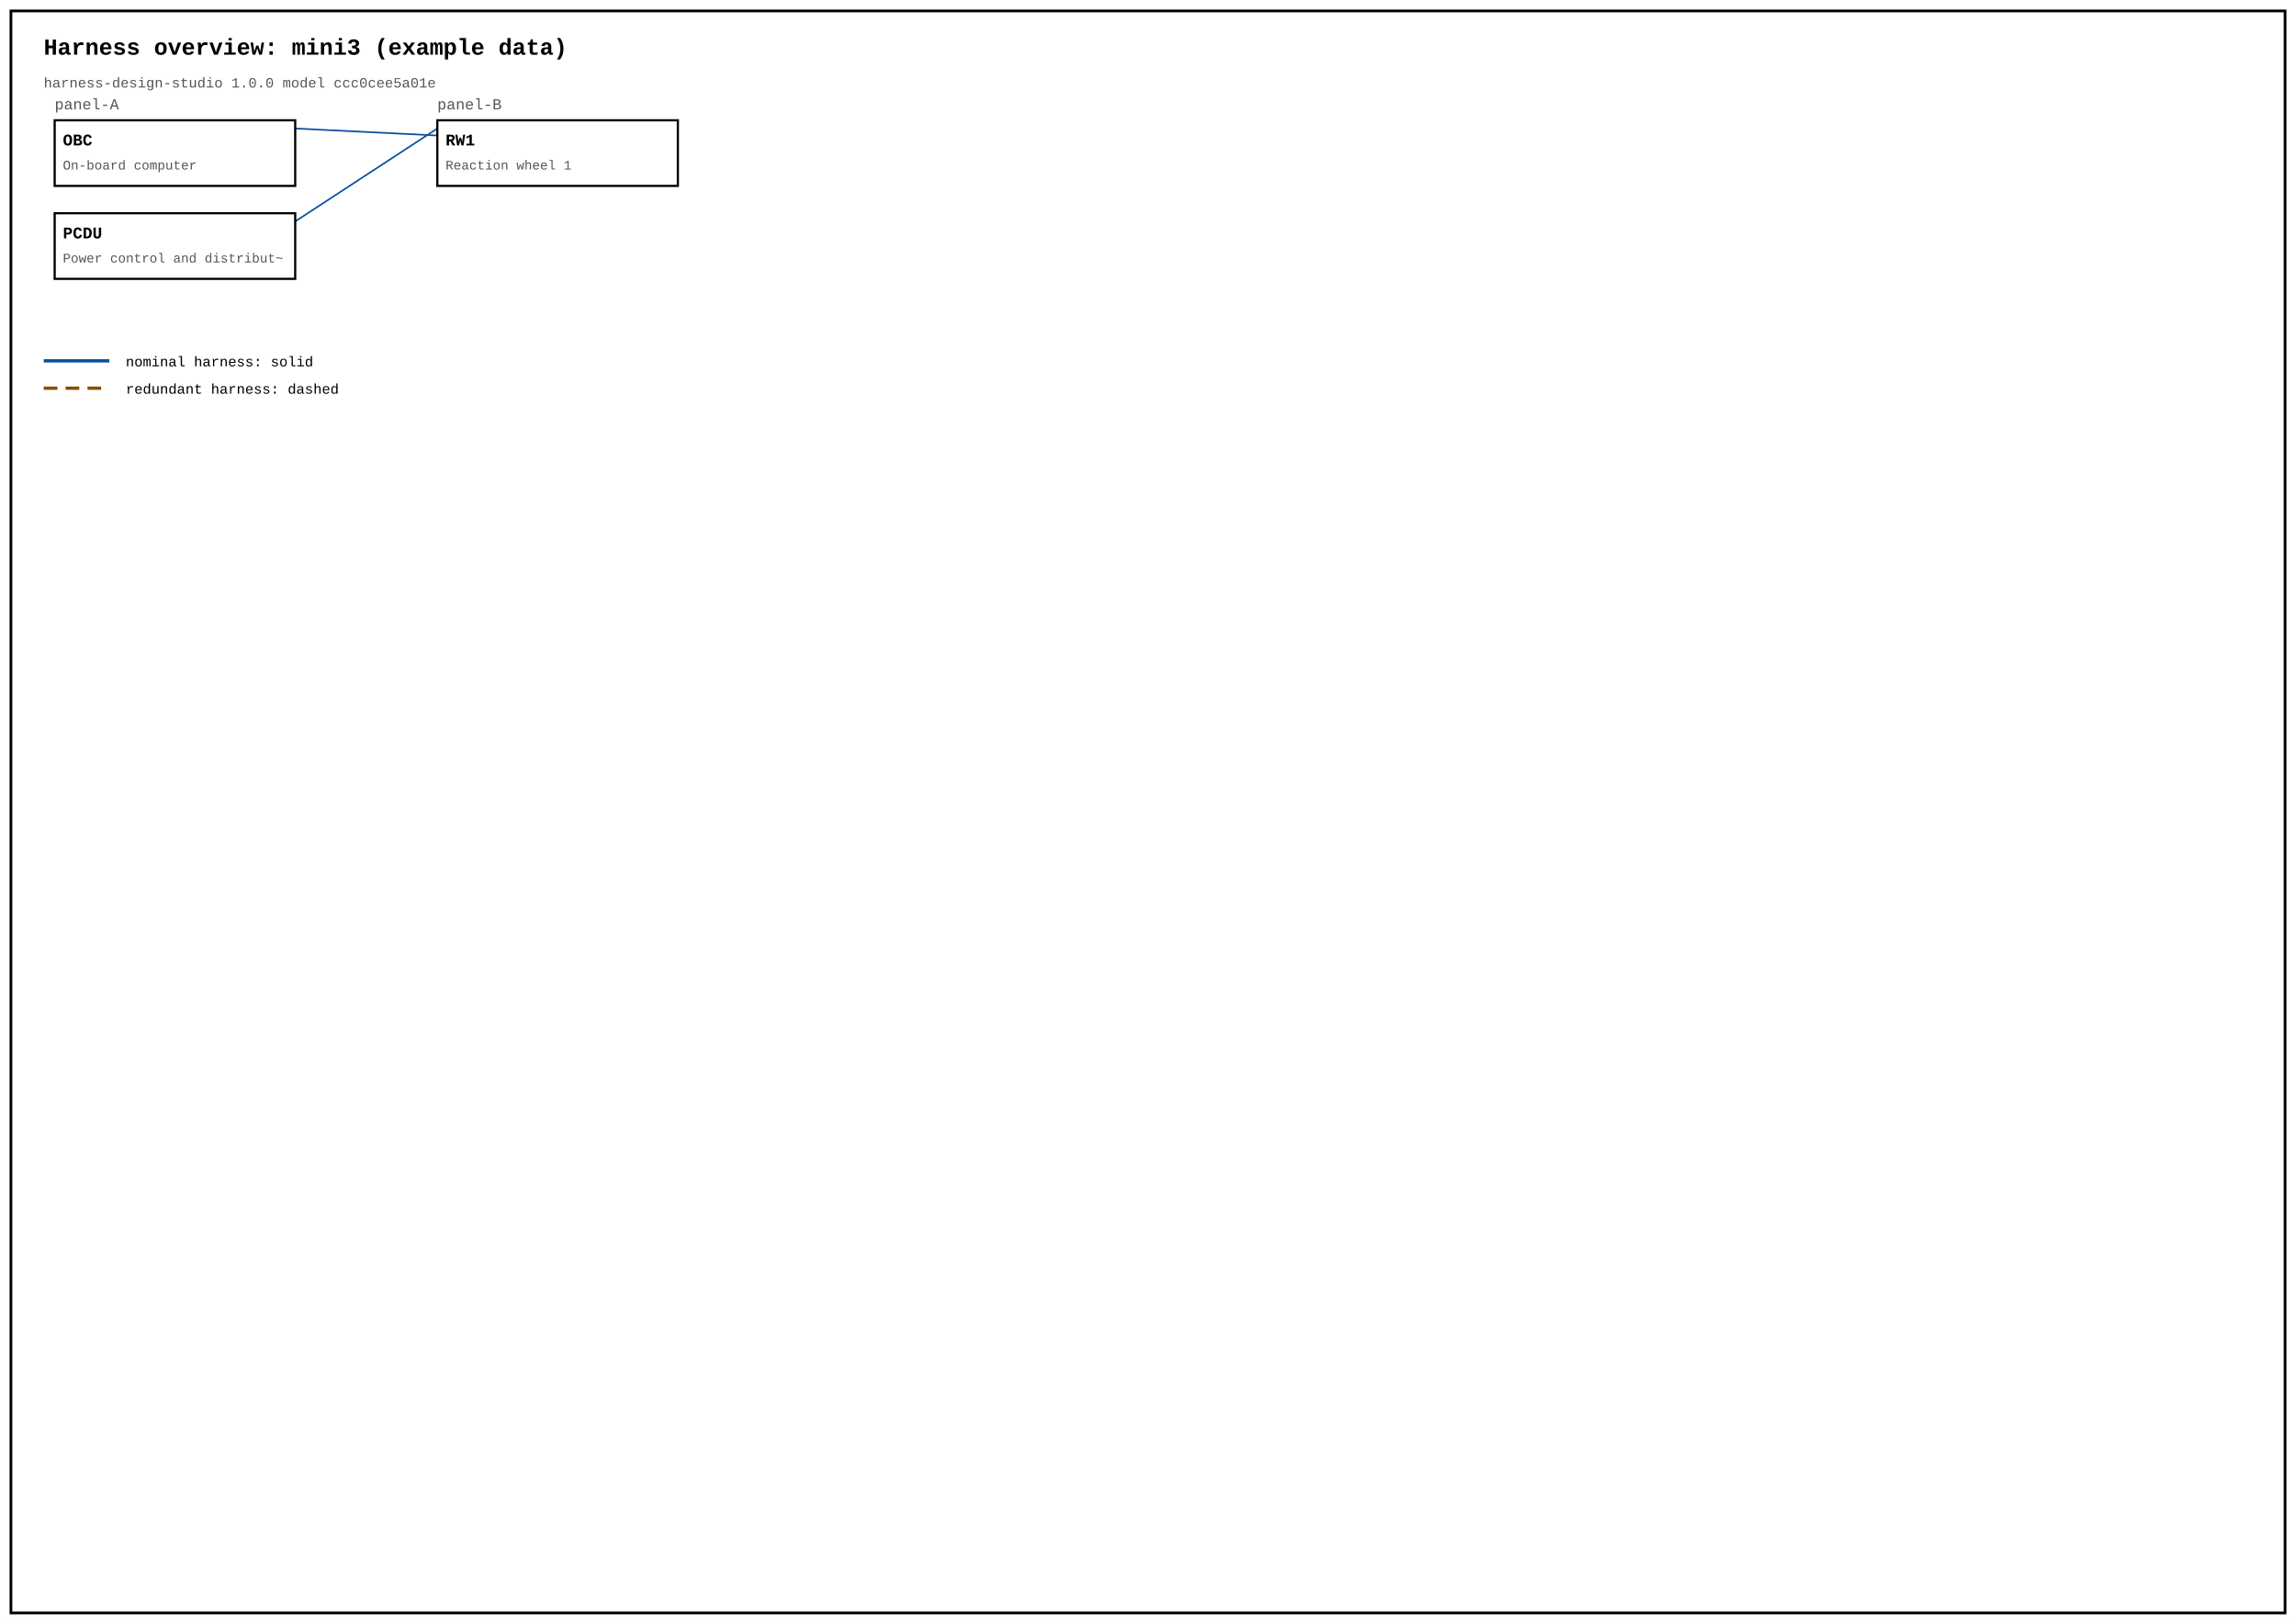
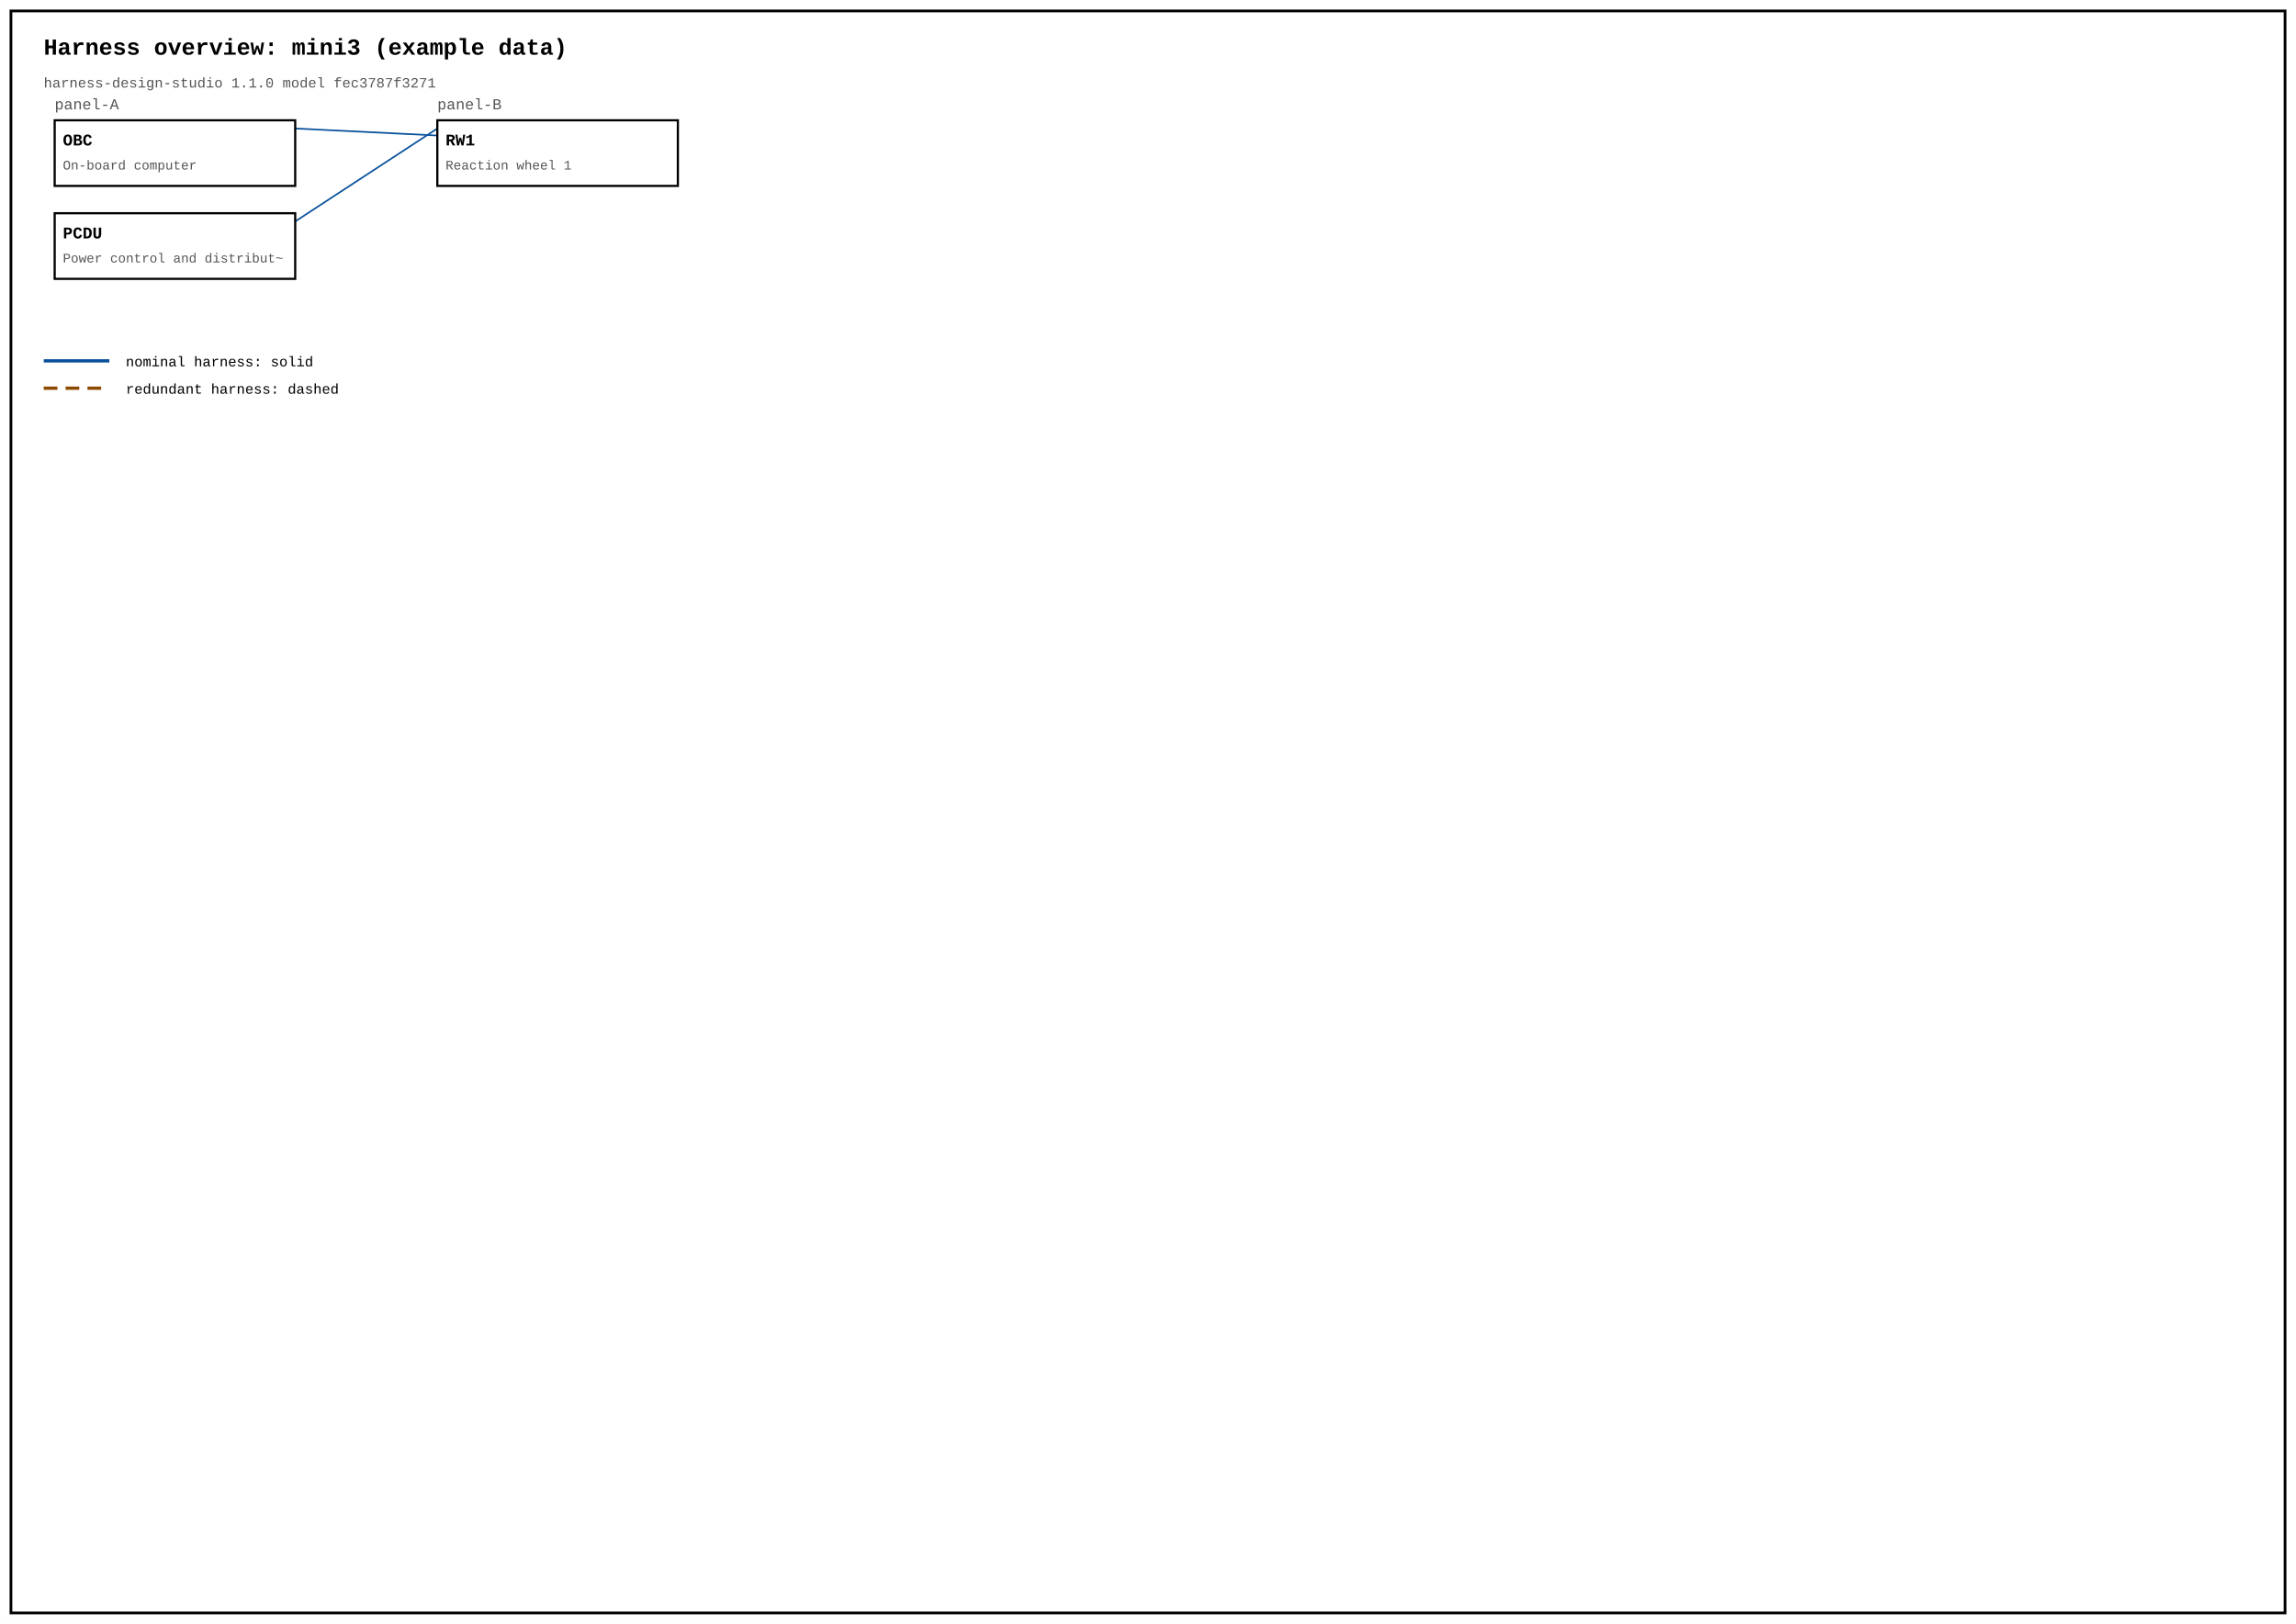
<svg xmlns="http://www.w3.org/2000/svg" width="420mm" height="297mm" viewBox="0 0 420 297" font-family="Courier New, Courier, monospace">
  <rect x="0" y="0" width="420" height="297" fill="#ffffff" />
  <rect x="2" y="2" width="416" height="293" fill="none" stroke="#000000" stroke-width="0.5" />
  <text x="8" y="10" font-size="4.2" font-weight="bold" text-anchor="start" fill="#000000">Harness overview: mini3 (example data)</text>
-   <text x="8" y="16" font-size="2.6" text-anchor="start" fill="#555555">harness-design-studio 1.0.0 model ccc0cee5a01e</text>
+   <text x="8" y="16" font-size="2.6" text-anchor="start" fill="#555555">harness-design-studio 1.1.0 model fec3787f3271</text>
  <text x="10" y="20" font-size="2.8" text-anchor="start" fill="#555555">panel-A</text>
  <text x="80" y="20" font-size="2.8" text-anchor="start" fill="#555555">panel-B</text>
  <line x1="54" y1="40.5" x2="80" y2="23.5" stroke="#08519c" stroke-width="0.3" />
  <line x1="54" y1="23.5" x2="80" y2="24.786" stroke="#08519c" stroke-width="0.3" />
  <rect x="10" y="22" width="44" height="12" fill="#ffffff" stroke="#000000" stroke-width="0.4" />
  <text x="11.5" y="26.6" font-size="3" font-weight="bold" text-anchor="start" fill="#000000">OBC</text>
  <text x="11.5" y="31" font-size="2.4" text-anchor="start" fill="#555555">On-board computer</text>
  <rect x="10" y="39" width="44" height="12" fill="#ffffff" stroke="#000000" stroke-width="0.4" />
  <text x="11.5" y="43.6" font-size="3" font-weight="bold" text-anchor="start" fill="#000000">PCDU</text>
  <text x="11.5" y="48" font-size="2.4" text-anchor="start" fill="#555555">Power control and distribut~</text>
  <rect x="80" y="22" width="44" height="12" fill="#ffffff" stroke="#000000" stroke-width="0.4" />
  <text x="81.5" y="26.6" font-size="3" font-weight="bold" text-anchor="start" fill="#000000">RW1</text>
  <text x="81.5" y="31" font-size="2.4" text-anchor="start" fill="#555555">Reaction wheel 1</text>
  <line x1="8" y1="66" x2="20" y2="66" stroke="#08519c" stroke-width="0.6" />
  <text x="23" y="67" font-size="2.6" text-anchor="start" fill="#000000">nominal harness: solid</text>
  <line x1="8" y1="71" x2="20" y2="71" stroke="#8c4a00" stroke-width="0.6" stroke-dasharray="2.5 1.5" />
  <text x="23" y="72" font-size="2.6" text-anchor="start" fill="#000000">redundant harness: dashed</text>
</svg>
